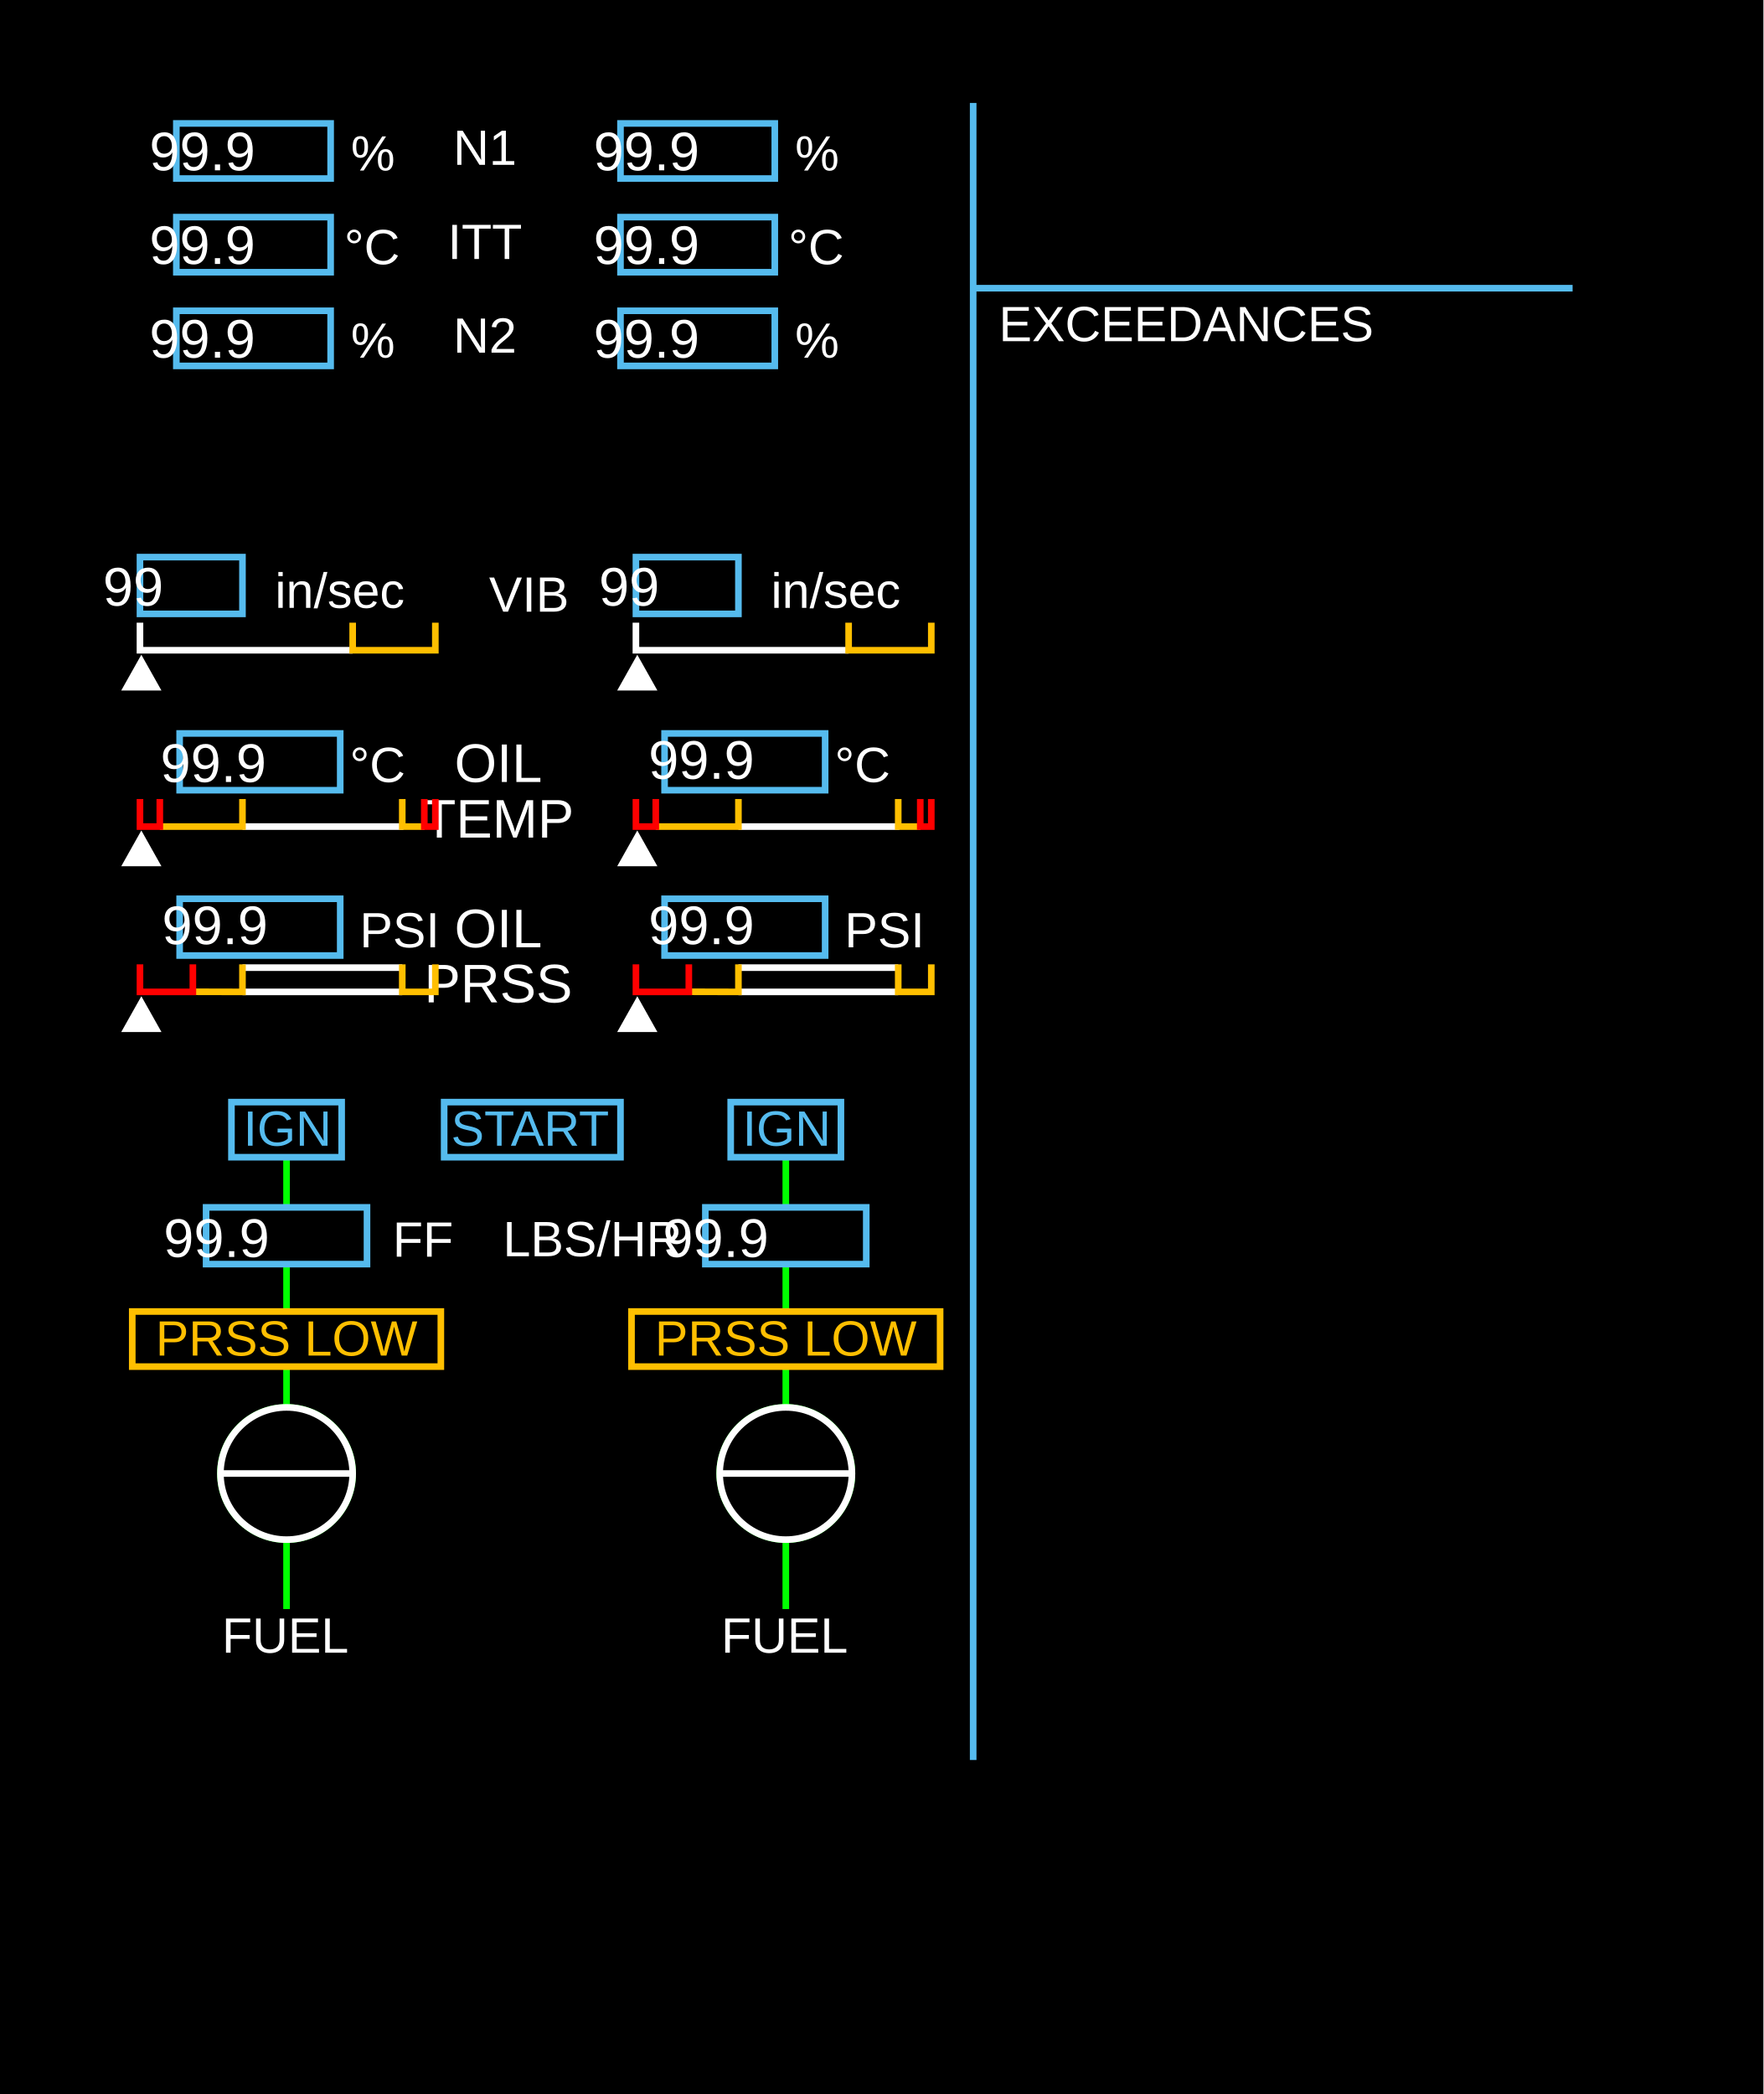
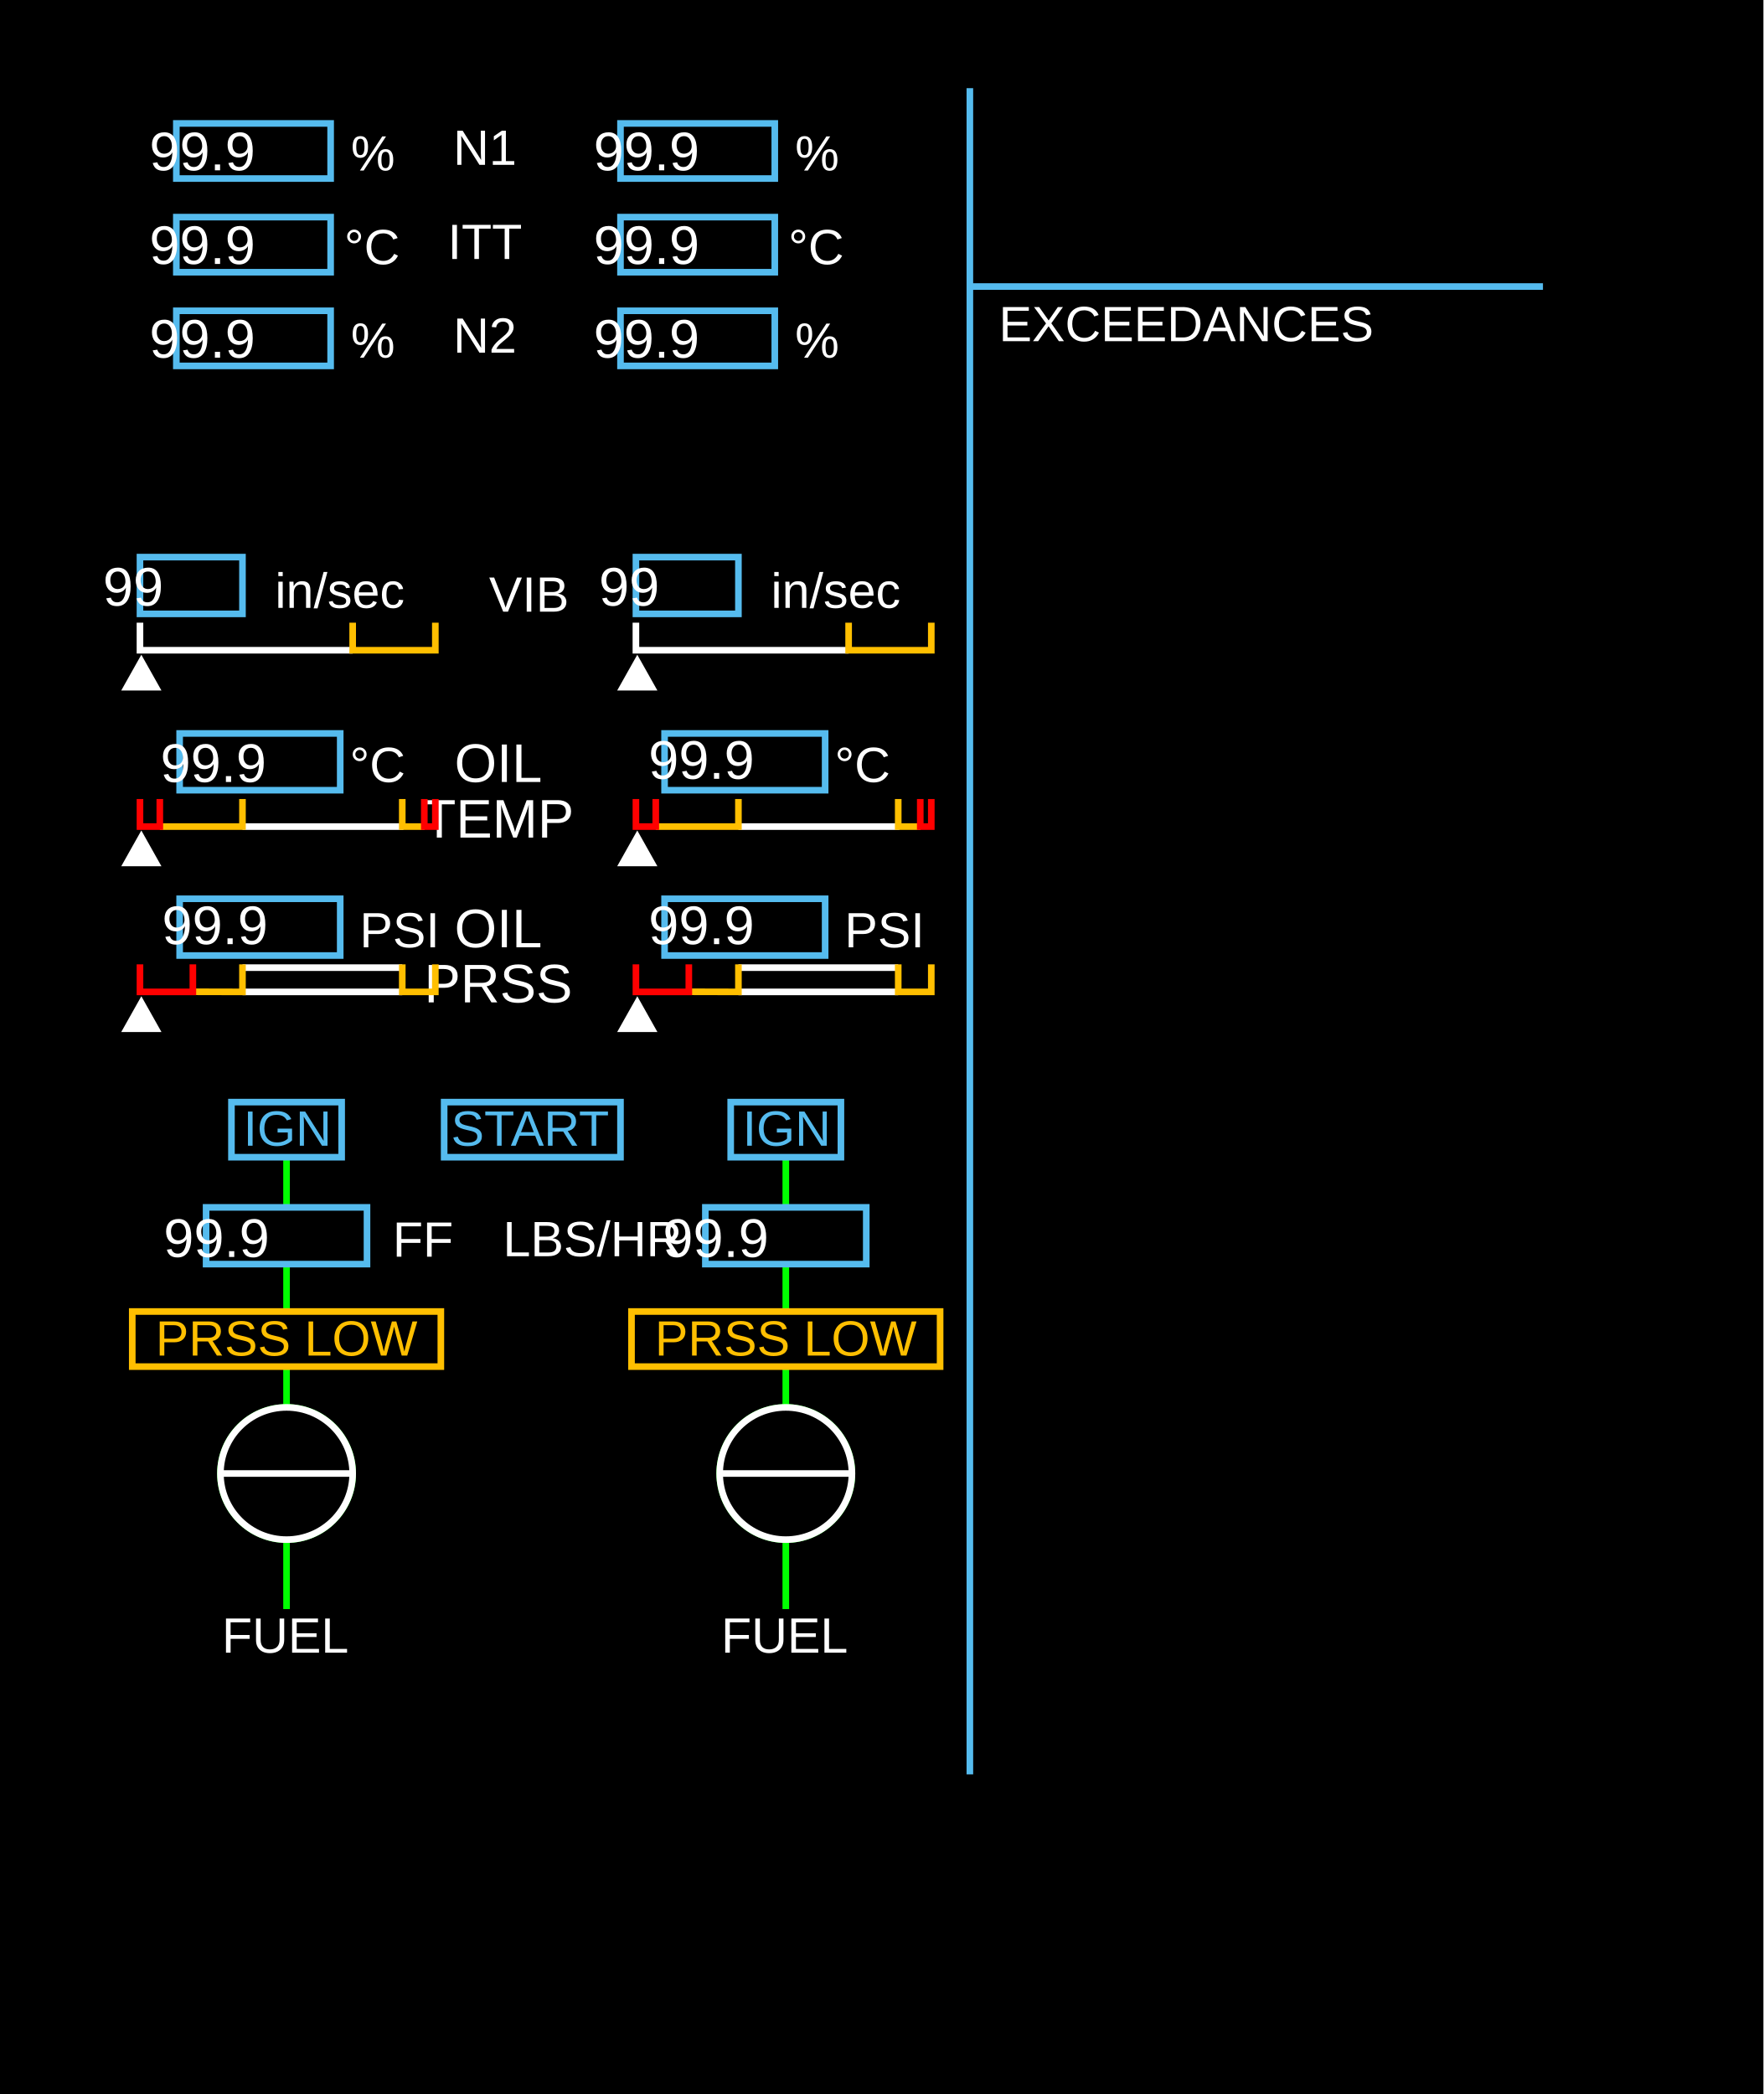
<svg xmlns="http://www.w3.org/2000/svg" width="800" height="950" viewBox="0 0 800 950" id="svg2" version="1.1">
  <defs id="defs182" />
  <path d="M 3.9758589e-8,0 800,0 l 0,950 -800,0 0,-950 z" style="fill:#000000;fill-opacity:1;fill-rule:nonzero;stroke:none" id="background" />
-   <path id="path6901" style="fill:none;stroke:#55bbee;stroke-width:3;stroke-linecap:butt;stroke-linejoin:miter;stroke-miterlimit:4;stroke-dasharray:none;stroke-opacity:1" d="m 440.311,130.75 273.139,0" />
-   <path d="m 441.5,46.698 0,751.78" style="fill:none;stroke:#55bbee;stroke-width:3;stroke-linecap:butt;stroke-linejoin:miter;stroke-miterlimit:4;stroke-dasharray:none;stroke-opacity:1" id="path6151-3" />
+   <path id="path6901" style="fill:none;stroke:#55bbee;stroke-width:3;stroke-linecap:butt;stroke-linejoin:miter;stroke-miterlimit:4;stroke-dasharray:none;stroke-opacity:1" d="m 440,130 260,0" />
+   <path d="m 440,40 0,765" style="fill:none;stroke:#55bbee;stroke-width:3;stroke-linecap:butt;stroke-linejoin:miter;stroke-miterlimit:4;stroke-dasharray:none;stroke-opacity:1" id="path6151-3" />
  <text y="154.78" x="453.154" style="font-style:normal;font-weight:normal;font-size:37.5px;line-height:125%;font-family:'Liberation Sans';text-align:start;letter-spacing:0px;word-spacing:0px;text-anchor:start;fill:#000000;fill-opacity:1;stroke:none;stroke-width:1px;stroke-linecap:butt;stroke-linejoin:miter;stroke-opacity:1" id="text4508">
    <tspan x="453.154" y="154.78" id="tspan4510" style="font-size:22.5px;text-align:start;text-anchor:start;fill:#ffffff">EXCEEDANCES</tspan>
  </text>
  <text id="text5079" style="font-style:normal;font-weight:normal;font-size:37.5px;line-height:125%;font-family:'Liberation Sans';text-align:start;letter-spacing:0px;word-spacing:0px;text-anchor:start;fill:#000000;fill-opacity:1;stroke:none;stroke-width:1px;stroke-linecap:butt;stroke-linejoin:miter;stroke-opacity:1" x="240" y="277.5">
    <tspan style="font-size:22.5px;text-align:center;text-anchor:middle;fill:#ffffff" id="tspan5081" y="277.5" x="240">VIB</tspan>
  </text>
  <g id="g4598">
    <text y="570.135" x="191.909" style="font-style:normal;font-weight:normal;font-size:37.5px;line-height:125%;font-family:'Liberation Sans';text-align:start;letter-spacing:0px;word-spacing:0px;text-anchor:start;fill:#000000;fill-opacity:1;stroke:none;stroke-width:1px;stroke-linecap:butt;stroke-linejoin:miter;stroke-opacity:1" id="text4263">
      <tspan x="191.909" y="570.135" id="tspan4265" style="font-size:22.5px;text-align:center;text-anchor:middle;fill:#ffffff">FF</tspan>
    </text>
    <text id="text4267" style="font-style:normal;font-weight:normal;font-size:37.5px;line-height:125%;font-family:'Liberation Sans';text-align:start;letter-spacing:0px;word-spacing:0px;text-anchor:start;fill:#000000;fill-opacity:1;stroke:none;stroke-width:1px;stroke-linecap:butt;stroke-linejoin:miter;stroke-opacity:1" x="268.826" y="569.916">
      <tspan style="font-size:22.5px;text-align:center;text-anchor:middle;fill:#ffffff" id="tspan4269" y="569.916" x="268.826">LBS/HR</tspan>
    </text>
    <g transform="translate(-13.5,0)" id="g4433">
      <path d="m 215,500 80,0 0,25 -80,0 z" style="fill:#000000;fill-opacity:1;stroke:#55bbee;stroke-width:3;stroke-linecap:butt;stroke-linejoin:miter;stroke-miterlimit:4;stroke-dasharray:none;stroke-opacity:1" id="path4424" />
      <text id="text4426" style="font-style:normal;font-weight:normal;font-size:37.5px;line-height:125%;font-family:'Liberation Sans';text-align:start;letter-spacing:0px;word-spacing:0px;text-anchor:start;fill:#55bbee;fill-opacity:1;stroke:none;stroke-width:1px;stroke-linecap:butt;stroke-linejoin:miter;stroke-opacity:1" x="253.99" y="519.78">
        <tspan style="font-size:22.5px;text-align:center;text-anchor:middle;fill:#55bbee;fill-opacity:1" id="tspan4428" y="519.78" x="253.99">START</tspan>
      </text>
    </g>
    <g id="g4438">
      <path id="path6001" style="fill:none;stroke:#00ff00;stroke-width:3;stroke-linecap:butt;stroke-linejoin:miter;stroke-miterlimit:4;stroke-dasharray:none;stroke-opacity:1" d="m 160,668.504 c 0,-16.575 -13.424,-30.004 -29.999,-30.004 -16.567,0 -30.001,13.429 -30.001,30.004 0,16.567 13.434,29.996 30.001,29.996 16.575,0 29.999,-13.429 29.999,-29.996 z" />
      <path id="path6009" style="fill:none;stroke:#00ff00;stroke-width:3;stroke-linecap:butt;stroke-linejoin:miter;stroke-miterlimit:4;stroke-dasharray:none;stroke-opacity:1" d="m 130,500 0,230" />
      <text y="749.78" x="129.438" style="font-style:normal;font-weight:normal;font-size:37.5px;line-height:125%;font-family:'Liberation Sans';text-align:start;letter-spacing:0px;word-spacing:0px;text-anchor:start;fill:#000000;fill-opacity:1;stroke:none;stroke-width:1px;stroke-linecap:butt;stroke-linejoin:miter;stroke-opacity:1" id="text6011">
        <tspan x="129.438" y="749.78" id="tspan6013" style="font-size:22.5px;text-align:center;text-anchor:middle;fill:#ffffff">FUEL</tspan>
      </text>
      <path d="m 129.994,698.5 c 16.569,0 30.006,-13.427 30.006,-30 0,-16.564 -13.437,-30 -30.006,-30 -16.569,0 -29.994,13.436 -29.994,30 0,16.573 13.426,30 29.994,30 z m -29.994,-30 60,0" style="fill:#000000;fill-opacity:1;stroke:#ffffff;stroke-width:3;stroke-linecap:butt;stroke-linejoin:miter;stroke-miterlimit:4;stroke-dasharray:none;stroke-opacity:1" id="path7141-3" />
      <path id="path6379" style="fill:#000000;fill-opacity:1;stroke:#55bbee;stroke-width:3;stroke-linecap:butt;stroke-linejoin:miter;stroke-miterlimit:4;stroke-dasharray:none;stroke-opacity:1" d="m 93.5,547.755 73,0 0,25.745 -73,0 z" />
      <text id="text4728" y="570.144" x="162.299" style="font-style:normal;font-variant:normal;font-weight:normal;font-stretch:normal;font-size:20.58px;line-height:125%;font-family:'Liberation Sans';-inkscape-font-specification:'Liberation Sans';text-align:start;letter-spacing:0px;word-spacing:0px;writing-mode:lr-tb;text-anchor:start;display:inline;fill:#ffffff;fill-opacity:1;stroke:none;stroke-opacity:1" xml:space="preserve" transform="scale(0.9998117,1.000188)">
        <tspan y="570.144" x="162.299" id="tspan4730" style="font-size:24.69px;text-align:end;text-anchor:end;stroke:none;stroke-opacity:1">99.9</tspan>
      </text>
      <g id="g4417" transform="translate(0,10)">
        <path d="m 105,490 50,0 0,25 -50,0 z" style="fill:#000000;fill-opacity:1;stroke:#55bbee;stroke-width:3;stroke-linecap:butt;stroke-linejoin:miter;stroke-miterlimit:4;stroke-dasharray:none;stroke-opacity:1" id="path6975" />
        <text id="text4383" style="font-style:normal;font-weight:normal;font-size:37.5px;line-height:125%;font-family:'Liberation Sans';text-align:start;letter-spacing:0px;word-spacing:0px;text-anchor:start;fill:#55bbee;fill-opacity:1;stroke:none;stroke-width:1px;stroke-linecap:butt;stroke-linejoin:miter;stroke-opacity:1" x="130.419" y="509.78">
          <tspan style="font-size:22.5px;text-align:center;text-anchor:middle;fill:#55bbee;fill-opacity:1" id="tspan4385" y="509.78" x="130.419">IGN</tspan>
        </text>
      </g>
      <g id="g4409" transform="translate(0,-5)">
        <path id="path4400" style="fill:#000000;fill-opacity:1;stroke:#ffbf00;stroke-width:3;stroke-linecap:butt;stroke-linejoin:miter;stroke-miterlimit:4;stroke-dasharray:none;stroke-opacity:1" d="m 60,600 140,0 0,25 -140,0 z" />
        <text id="text4402" style="font-style:normal;font-weight:normal;font-size:37.5px;line-height:125%;font-family:'Liberation Sans';text-align:start;letter-spacing:0px;word-spacing:0px;text-anchor:start;fill:#ffbf00;fill-opacity:1;stroke:none;stroke-width:1px;stroke-linecap:butt;stroke-linejoin:miter;stroke-opacity:1" x="130" y="620">
          <tspan style="font-size:22.5px;text-align:center;text-anchor:middle;fill:#ffbf00;fill-opacity:1" id="tspan4404" y="620" x="130">PRSS LOW</tspan>
        </text>
      </g>
    </g>
    <g transform="translate(226.5,-1.8626451e-8)" id="g4456">
      <path d="m 160,668.504 c 0,-16.575 -13.424,-30.004 -29.999,-30.004 -16.567,0 -30.001,13.429 -30.001,30.004 0,16.567 13.434,29.996 30.001,29.996 16.575,0 29.999,-13.429 29.999,-29.996 z" style="fill:none;stroke:#00ff00;stroke-width:3;stroke-linecap:butt;stroke-linejoin:miter;stroke-miterlimit:4;stroke-dasharray:none;stroke-opacity:1" id="path4458" />
      <path d="m 130,500 0,230" style="fill:none;stroke:#00ff00;stroke-width:3;stroke-linecap:butt;stroke-linejoin:miter;stroke-miterlimit:4;stroke-dasharray:none;stroke-opacity:1" id="path4460" />
      <text id="text4462" style="font-style:normal;font-weight:normal;font-size:37.5px;line-height:125%;font-family:'Liberation Sans';text-align:start;letter-spacing:0px;word-spacing:0px;text-anchor:start;fill:#000000;fill-opacity:1;stroke:none;stroke-width:1px;stroke-linecap:butt;stroke-linejoin:miter;stroke-opacity:1" x="129.438" y="749.78">
        <tspan style="font-size:22.5px;text-align:center;text-anchor:middle;fill:#ffffff" id="tspan4464" y="749.78" x="129.438">FUEL</tspan>
      </text>
      <path id="path4466" style="fill:#000000;fill-opacity:1;stroke:#ffffff;stroke-width:3;stroke-linecap:butt;stroke-linejoin:miter;stroke-miterlimit:4;stroke-dasharray:none;stroke-opacity:1" d="m 129.994,698.5 c 16.569,0 30.006,-13.427 30.006,-30 0,-16.564 -13.437,-30 -30.006,-30 -16.569,0 -29.994,13.436 -29.994,30 0,16.573 13.426,30 29.994,30 z m -29.994,-30 60,0" />
      <path d="m 93.5,547.755 73,0 0,25.745 -73,0 z" style="fill:#000000;fill-opacity:1;stroke:#55bbee;stroke-width:3;stroke-linecap:butt;stroke-linejoin:miter;stroke-miterlimit:4;stroke-dasharray:none;stroke-opacity:1" id="path4468" />
      <text transform="scale(0.9998117,1.000188)" xml:space="preserve" style="font-style:normal;font-variant:normal;font-weight:normal;font-stretch:normal;font-size:20.58px;line-height:125%;font-family:'Liberation Sans';-inkscape-font-specification:'Liberation Sans';text-align:start;letter-spacing:0px;word-spacing:0px;writing-mode:lr-tb;text-anchor:start;display:inline;fill:#ffffff;fill-opacity:1;stroke:none;stroke-opacity:1" x="162.299" y="570.144" id="text4470">
        <tspan style="font-size:24.69px;text-align:end;text-anchor:end;stroke:none;stroke-opacity:1" id="tspan4472" x="162.299" y="570.144">99.9</tspan>
      </text>
      <g transform="translate(0,10)" id="g4474">
        <path id="path4476" style="fill:#000000;fill-opacity:1;stroke:#55bbee;stroke-width:3;stroke-linecap:butt;stroke-linejoin:miter;stroke-miterlimit:4;stroke-dasharray:none;stroke-opacity:1" d="m 105,490 50,0 0,25 -50,0 z" />
        <text y="509.78" x="130.419" style="font-style:normal;font-weight:normal;font-size:37.5px;line-height:125%;font-family:'Liberation Sans';text-align:start;letter-spacing:0px;word-spacing:0px;text-anchor:start;fill:#55bbee;fill-opacity:1;stroke:none;stroke-width:1px;stroke-linecap:butt;stroke-linejoin:miter;stroke-opacity:1" id="text4478">
          <tspan x="130.419" y="509.78" id="tspan4480" style="font-size:22.5px;text-align:center;text-anchor:middle;fill:#55bbee;fill-opacity:1">IGN</tspan>
        </text>
      </g>
      <g transform="translate(0,-5)" id="g4482">
        <path d="m 60,600 140,0 0,25 -140,0 z" style="fill:#000000;fill-opacity:1;stroke:#ffbf00;stroke-width:3;stroke-linecap:butt;stroke-linejoin:miter;stroke-miterlimit:4;stroke-dasharray:none;stroke-opacity:1" id="path4484" />
        <text y="620" x="130" style="font-style:normal;font-weight:normal;font-size:37.5px;line-height:125%;font-family:'Liberation Sans';text-align:start;letter-spacing:0px;word-spacing:0px;text-anchor:start;fill:#ffbf00;fill-opacity:1;stroke:none;stroke-width:1px;stroke-linecap:butt;stroke-linejoin:miter;stroke-opacity:1" id="text4486">
          <tspan x="130" y="620" id="tspan4488" style="font-size:22.5px;text-align:center;text-anchor:middle;fill:#ffbf00;fill-opacity:1">PRSS LOW</tspan>
        </text>
      </g>
    </g>
  </g>
  <g id="g4860">
    <text y="74.78" x="220" style="font-style:normal;font-weight:normal;font-size:37.5px;line-height:125%;font-family:'Liberation Sans';text-align:start;letter-spacing:0px;word-spacing:0px;text-anchor:start;fill:#000000;fill-opacity:1;stroke:none;stroke-width:1px;stroke-linecap:butt;stroke-linejoin:miter;stroke-opacity:1" id="text4435">
      <tspan x="220" y="74.78" id="tspan4437" style="font-size:22.5px;text-align:center;text-anchor:middle;fill:#ffffff">N1</tspan>
    </text>
    <text transform="scale(1.000002,0.9999976)" id="text4431" style="font-style:normal;font-weight:normal;font-size:37.5px;line-height:125%;font-family:'Liberation Sans';text-align:start;letter-spacing:0px;word-spacing:0px;text-anchor:start;fill:#000000;fill-opacity:1;stroke:none;stroke-width:1px;stroke-linecap:butt;stroke-linejoin:miter;stroke-opacity:1" x="220" y="117.5">
      <tspan style="font-size:22.5px;text-align:center;text-anchor:middle;fill:#ffffff" id="tspan4433" y="117.5" x="220">ITT</tspan>
    </text>
    <text y="160" x="220" style="font-style:normal;font-weight:normal;font-size:37.5px;line-height:125%;font-family:'Liberation Sans';text-align:start;letter-spacing:0px;word-spacing:0px;text-anchor:start;fill:#000000;fill-opacity:1;stroke:none;stroke-width:1px;stroke-linecap:butt;stroke-linejoin:miter;stroke-opacity:1" id="text4439">
      <tspan x="220" y="160" id="tspan4441" style="font-size:22.5px;text-align:center;text-anchor:middle;fill:#ffffff">N2</tspan>
    </text>
    <text id="text4491" style="font-style:normal;font-weight:normal;font-size:37.5px;line-height:125%;font-family:'Liberation Sans';text-align:start;letter-spacing:0px;word-spacing:0px;text-anchor:start;fill:#000000;fill-opacity:1;stroke:none;stroke-width:1px;stroke-linecap:butt;stroke-linejoin:miter;stroke-opacity:1" x="159.198" y="162.28">
      <tspan transform="translate(3.03833,0)" style="font-size:22.5px;text-align:start;text-anchor:start;fill:#ffffff" id="tspan4493" y="162.28" x="159.198">%</tspan>
    </text>
    <text id="text4467" style="font-style:normal;font-weight:normal;font-size:37.5px;line-height:125%;font-family:'Liberation Sans';text-align:start;letter-spacing:0px;word-spacing:0px;text-anchor:start;fill:#000000;fill-opacity:1;stroke:none;stroke-width:1px;stroke-linecap:butt;stroke-linejoin:miter;stroke-opacity:1" x="159.198" y="77.368">
      <tspan style="font-size:22.5px;text-align:start;text-anchor:start;fill:#ffffff" id="tspan4469" y="77.368" x="159.198">%</tspan>
    </text>
    <text y="119.868" x="156.16" style="font-style:normal;font-weight:normal;font-size:37.5px;line-height:125%;font-family:'Liberation Sans';text-align:start;letter-spacing:0px;word-spacing:0px;text-anchor:start;fill:#000000;fill-opacity:1;stroke:none;stroke-width:1px;stroke-linecap:butt;stroke-linejoin:miter;stroke-opacity:1" id="text4479">
      <tspan x="156.16" y="119.868" id="tspan4481" style="font-size:22.5px;text-align:start;text-anchor:start;fill:#ffffff">°C</tspan>
    </text>
    <path d="m 80,141 70,0 0,25 -70,0 z" style="fill:none;stroke:#55bbee;stroke-width:3;stroke-linecap:butt;stroke-linejoin:miter;stroke-miterlimit:4;stroke-dasharray:none;stroke-opacity:1" id="path4473" />
    <path id="path4475" style="fill:none;stroke:#55bbee;stroke-width:3;stroke-linecap:butt;stroke-linejoin:miter;stroke-miterlimit:4;stroke-dasharray:none;stroke-opacity:1" d="m 80,98.5 70,0 0,25 -70,0 z" />
    <path d="m 80,56 70,0 0,25 -70,0 z" style="fill:none;stroke:#55bbee;stroke-width:3;stroke-linecap:butt;stroke-linejoin:miter;stroke-miterlimit:4;stroke-dasharray:none;stroke-opacity:1" id="path4477" />
    <text id="text4505" y="77.244" x="144.439" style="font-style:normal;font-variant:normal;font-weight:normal;font-stretch:normal;font-size:20.58px;line-height:125%;font-family:'Liberation Sans';-inkscape-font-specification:'Liberation Sans';text-align:start;letter-spacing:0px;word-spacing:0px;writing-mode:lr-tb;text-anchor:start;display:inline;fill:#ffffff;fill-opacity:1;stroke:none;stroke-opacity:1" xml:space="preserve" transform="scale(0.9998117,1.000188)">
      <tspan y="77.244" x="144.439" id="tspan4507" style="font-size:24.69px;text-align:end;text-anchor:end;stroke:none;stroke-opacity:1">99.9</tspan>
    </text>
    <text transform="scale(0.9998117,1.000188)" xml:space="preserve" style="font-style:normal;font-variant:normal;font-weight:normal;font-stretch:normal;font-size:20.58px;line-height:125%;font-family:'Liberation Sans';-inkscape-font-specification:'Liberation Sans';text-align:start;letter-spacing:0px;word-spacing:0px;writing-mode:lr-tb;text-anchor:start;display:inline;fill:#ffffff;fill-opacity:1;stroke:none;stroke-opacity:1" x="144.439" y="119.736" id="text4509">
      <tspan style="font-size:24.69px;text-align:end;text-anchor:end;stroke:none;stroke-opacity:1" id="tspan4511" x="144.439" y="119.736">99.9</tspan>
    </text>
    <text id="text4513" y="162.228" x="144.439" style="font-style:normal;font-variant:normal;font-weight:normal;font-stretch:normal;font-size:20.58px;line-height:125%;font-family:'Liberation Sans';-inkscape-font-specification:'Liberation Sans';text-align:start;letter-spacing:0px;word-spacing:0px;writing-mode:lr-tb;text-anchor:start;display:inline;fill:#ffffff;fill-opacity:1;stroke:none;stroke-opacity:1" xml:space="preserve" transform="scale(0.9998117,1.000188)">
      <tspan y="162.228" x="144.439" id="tspan4515" style="font-size:24.69px;text-align:end;text-anchor:end;stroke:none;stroke-opacity:1">99.9</tspan>
    </text>
    <text y="162.28" x="360.698" style="font-style:normal;font-weight:normal;font-size:37.5px;line-height:125%;font-family:'Liberation Sans';text-align:start;letter-spacing:0px;word-spacing:0px;text-anchor:start;fill:#000000;fill-opacity:1;stroke:none;stroke-width:1px;stroke-linecap:butt;stroke-linejoin:miter;stroke-opacity:1" id="text4554">
      <tspan transform="translate(3.03833,0)" x="360.698" y="162.28" id="tspan4556" style="font-size:22.5px;text-align:start;text-anchor:start;fill:#ffffff">%</tspan>
    </text>
    <text y="77.368" x="360.698" style="font-style:normal;font-weight:normal;font-size:37.5px;line-height:125%;font-family:'Liberation Sans';text-align:start;letter-spacing:0px;word-spacing:0px;text-anchor:start;fill:#000000;fill-opacity:1;stroke:none;stroke-width:1px;stroke-linecap:butt;stroke-linejoin:miter;stroke-opacity:1" id="text4558">
      <tspan x="360.698" y="77.368" id="tspan4560" style="font-size:22.5px;text-align:start;text-anchor:start;fill:#ffffff;stroke:none;stroke-opacity:1">%</tspan>
    </text>
    <text id="text4562" style="font-style:normal;font-weight:normal;font-size:37.5px;line-height:125%;font-family:'Liberation Sans';text-align:start;letter-spacing:0px;word-spacing:0px;text-anchor:start;fill:#000000;fill-opacity:1;stroke:none;stroke-width:1px;stroke-linecap:butt;stroke-linejoin:miter;stroke-opacity:1" x="357.66" y="119.868">
      <tspan style="font-size:22.5px;text-align:start;text-anchor:start;fill:#ffffff;stroke:none;stroke-opacity:1" id="tspan4564" y="119.868" x="357.66">°C</tspan>
    </text>
    <path id="path4578" style="fill:none;stroke:#55bbee;stroke-width:3;stroke-linecap:butt;stroke-linejoin:miter;stroke-miterlimit:4;stroke-dasharray:none;stroke-opacity:1" d="m 281.5,141 70,0 0,25 -70,0 z" />
    <path d="m 281.5,98.5 70,0 0,25 -70,0 z" style="fill:none;stroke:#55bbee;stroke-width:3;stroke-linecap:butt;stroke-linejoin:miter;stroke-miterlimit:4;stroke-dasharray:none;stroke-opacity:1" id="path4580" />
    <path id="path4582" style="fill:none;stroke:#55bbee;stroke-width:3;stroke-linecap:butt;stroke-linejoin:miter;stroke-miterlimit:4;stroke-dasharray:none;stroke-opacity:1" d="m 281.5,56 70,0 0,25 -70,0 z" />
    <text transform="scale(0.9998117,1.000188)" xml:space="preserve" style="font-style:normal;font-variant:normal;font-weight:normal;font-stretch:normal;font-size:20.58px;line-height:125%;font-family:'Liberation Sans';-inkscape-font-specification:'Liberation Sans';text-align:start;letter-spacing:0px;word-spacing:0px;writing-mode:lr-tb;text-anchor:start;display:inline;fill:#ffffff;fill-opacity:1;stroke:none;stroke-opacity:1" x="345.977" y="77.244" id="text4584">
      <tspan style="font-size:24.69px;text-align:end;text-anchor:end;stroke:none;stroke-opacity:1" id="tspan4586" x="345.977" y="77.244">99.9</tspan>
    </text>
    <text id="text4588" y="119.736" x="345.977" style="font-style:normal;font-variant:normal;font-weight:normal;font-stretch:normal;font-size:20.58px;line-height:125%;font-family:'Liberation Sans';-inkscape-font-specification:'Liberation Sans';text-align:start;letter-spacing:0px;word-spacing:0px;writing-mode:lr-tb;text-anchor:start;display:inline;fill:#ffffff;fill-opacity:1;stroke:none;stroke-opacity:1" xml:space="preserve" transform="scale(0.9998117,1.000188)">
      <tspan y="119.736" x="345.977" id="tspan4590" style="font-size:24.69px;text-align:end;text-anchor:end;stroke:none;stroke-opacity:1">99.9</tspan>
    </text>
    <text transform="scale(0.9998117,1.000188)" xml:space="preserve" style="font-style:normal;font-variant:normal;font-weight:normal;font-stretch:normal;font-size:20.58px;line-height:125%;font-family:'Liberation Sans';-inkscape-font-specification:'Liberation Sans';text-align:start;letter-spacing:0px;word-spacing:0px;writing-mode:lr-tb;text-anchor:start;display:inline;fill:#ffffff;fill-opacity:1;stroke:none;stroke-opacity:1" x="345.977" y="162.228" id="text4592">
      <tspan style="font-size:24.69px;text-align:end;text-anchor:end;stroke:none;stroke-opacity:1" id="tspan4594" x="345.977" y="162.228">99.9</tspan>
    </text>
  </g>
  <g id="g5105" transform="translate(0,1.966332)">
    <text xml:space="preserve" style="font-style:normal;font-variant:normal;font-weight:normal;font-stretch:normal;font-size:20.05px;line-height:100%;font-family:'Liberation Sans';-inkscape-font-specification:'Liberation Sans';text-align:start;letter-spacing:0px;word-spacing:0px;writing-mode:lr-tb;text-anchor:start;display:inline;fill:#ffffff;fill-opacity:1;stroke:none" x="240" y="427.793" id="OILPRESS">
      <tspan id="tspan4807" style="font-style:normal;font-variant:normal;font-weight:normal;font-stretch:normal;font-size:24.694px;line-height:100%;font-family:'Liberation Sans';-inkscape-font-specification:'Liberation Sans';text-align:center;text-anchor:middle" x="240" y="427.793">OIL</tspan>
    </text>
    <text xml:space="preserve" style="font-style:normal;font-variant:normal;font-weight:normal;font-stretch:normal;font-size:20.05px;line-height:100%;font-family:'Liberation Sans';-inkscape-font-specification:'Liberation Sans';text-align:start;letter-spacing:0px;word-spacing:0px;writing-mode:lr-tb;text-anchor:start;display:inline;fill:#ffffff;fill-opacity:1;stroke:none" x="240" y="452.793" id="OILPRESS-5">
      <tspan id="tspan4807-5" style="font-style:normal;font-variant:normal;font-weight:normal;font-stretch:normal;font-size:24.694px;line-height:100%;font-family:'Liberation Sans';-inkscape-font-specification:'Liberation Sans';text-align:center;text-anchor:middle" x="240" y="452.793">PRSS</tspan>
    </text>
  </g>
  <g id="g5095" transform="translate(0,1.717621)">
    <text xml:space="preserve" style="font-style:normal;font-variant:normal;font-weight:normal;font-stretch:normal;font-size:20.05px;line-height:100%;font-family:'Liberation Sans';-inkscape-font-specification:'Liberation Sans';text-align:start;letter-spacing:0px;word-spacing:0px;writing-mode:lr-tb;text-anchor:start;display:inline;fill:#ffffff;fill-opacity:1;stroke:none" x="240" y="353.041" id="OILTEMP">
      <tspan id="tspan4809" style="font-style:normal;font-variant:normal;font-weight:normal;font-stretch:normal;font-size:24.694px;line-height:100%;font-family:'Liberation Sans';-inkscape-font-specification:'Liberation Sans';text-align:center;text-anchor:middle" x="240" y="353.041">OIL</tspan>
    </text>
    <text xml:space="preserve" style="font-style:normal;font-variant:normal;font-weight:normal;font-stretch:normal;font-size:20.05px;line-height:100%;font-family:'Liberation Sans';-inkscape-font-specification:'Liberation Sans';text-align:start;letter-spacing:0px;word-spacing:0px;writing-mode:lr-tb;text-anchor:start;display:inline;fill:#ffffff;fill-opacity:1;stroke:none" x="240" y="378.282" id="OILTEMP-3">
      <tspan id="tspan4809-7" style="font-style:normal;font-variant:normal;font-weight:normal;font-stretch:normal;font-size:24.694px;line-height:100%;font-family:'Liberation Sans';-inkscape-font-specification:'Liberation Sans';text-align:center;text-anchor:middle" x="240" y="378.282">TEMP</tspan>
    </text>
  </g>
  <g id="g5172">
    <text y="429.78" x="401.304" style="font-style:normal;font-weight:normal;font-size:37.5px;line-height:125%;font-family:'Liberation Sans';text-align:start;letter-spacing:0px;word-spacing:0px;text-anchor:start;fill:#000000;fill-opacity:1;stroke:none;stroke-width:1px;stroke-linecap:butt;stroke-linejoin:miter;stroke-opacity:1" id="text4455">
      <tspan x="401.304" y="429.78" id="tspan4457" style="font-size:22.5px;text-align:center;text-anchor:middle;fill:#ffffff">PSI</tspan>
    </text>
    <path d="m 301.5,407.755 72.845,0 0,25.745 -72.845,0 0,-25.745 z" style="fill:none;stroke:#55bbee;stroke-width:3;stroke-linecap:butt;stroke-linejoin:miter;stroke-miterlimit:4;stroke-dasharray:none;stroke-opacity:1" id="path6215" />
    <text transform="scale(0.9998117,1.000188)" xml:space="preserve" style="font-style:normal;font-variant:normal;font-weight:normal;font-stretch:normal;font-size:20.58px;line-height:125%;font-family:'Liberation Sans';-inkscape-font-specification:'Liberation Sans';text-align:start;letter-spacing:0px;word-spacing:0px;writing-mode:lr-tb;text-anchor:start;display:inline;fill:#ffffff;fill-opacity:1;stroke:none;stroke-opacity:1" x="370.91" y="428.25" id="text4720">
      <tspan style="font-size:24.69px;text-align:end;text-anchor:end;stroke:none;stroke-opacity:1" id="tspan4722" x="370.91" y="428.25">99.9</tspan>
    </text>
  </g>
  <g id="g5165">
    <text id="text4451" style="font-style:normal;font-weight:normal;font-size:37.5px;line-height:125%;font-family:'Liberation Sans';text-align:start;letter-spacing:0px;word-spacing:0px;text-anchor:start;fill:#000000;fill-opacity:1;stroke:none;stroke-width:1px;stroke-linecap:butt;stroke-linejoin:miter;stroke-opacity:1" x="181.304" y="429.78">
      <tspan style="font-size:22.5px;text-align:center;text-anchor:middle;fill:#ffffff" id="tspan4453" y="429.78" x="181.304">PSI</tspan>
    </text>
    <path d="m 81.5,407.755 72.845,0 0,25.745 -72.845,0 0,-25.745 z" style="fill:none;stroke:#55bbee;stroke-width:3;stroke-linecap:butt;stroke-linejoin:miter;stroke-miterlimit:4;stroke-dasharray:none;stroke-opacity:1" id="path6025" />
    <text id="text4724" y="428.25" x="150.154" style="font-style:normal;font-variant:normal;font-weight:normal;font-stretch:normal;font-size:20.58px;line-height:125%;font-family:'Liberation Sans';-inkscape-font-specification:'Liberation Sans';text-align:start;letter-spacing:0px;word-spacing:0px;writing-mode:lr-tb;text-anchor:start;display:inline;fill:#ffffff;fill-opacity:1;stroke:none;stroke-opacity:1" xml:space="preserve" transform="scale(0.9998117,1.000188)">
      <tspan y="428.25" x="150.154" id="tspan4726" style="font-size:24.69px;text-align:end;text-anchor:end;stroke:none;stroke-opacity:1">99.9</tspan>
    </text>
  </g>
  <g id="g5151">
    <text y="354.78" x="171.294" style="font-style:normal;font-weight:normal;font-size:37.5px;line-height:125%;font-family:'Liberation Sans';text-align:start;letter-spacing:0px;word-spacing:0px;text-anchor:start;fill:#000000;fill-opacity:1;stroke:none;stroke-width:1px;stroke-linecap:butt;stroke-linejoin:miter;stroke-opacity:1" id="text4459">
      <tspan x="171.294" y="354.78" id="tspan4461" style="font-size:22.5px;text-align:center;text-anchor:middle;fill:#ffffff">°C</tspan>
    </text>
    <path d="m 81.5,332.748 72.845,0 0,25.752 -72.845,0 0,-25.752 z" style="fill:none;stroke:#55bbee;stroke-width:3;stroke-linecap:butt;stroke-linejoin:miter;stroke-miterlimit:4;stroke-dasharray:none;stroke-opacity:1" id="path6067" />
    <text transform="scale(0.9998117,1.000188)" xml:space="preserve" style="font-style:normal;font-variant:normal;font-weight:normal;font-stretch:normal;font-size:20.58px;line-height:125%;font-family:'Liberation Sans';-inkscape-font-specification:'Liberation Sans';text-align:start;letter-spacing:0px;word-spacing:0px;writing-mode:lr-tb;text-anchor:start;display:inline;fill:#ffffff;fill-opacity:1;stroke:none;stroke-opacity:1" x="149.44" y="354.692" id="text4650">
      <tspan style="font-size:24.69px;text-align:end;text-anchor:end;stroke:none;stroke-opacity:1" id="tspan4652" x="149.44" y="354.692">99.9</tspan>
    </text>
  </g>
  <g id="g5185">
    <path d="m 160,295 -96.5,0 0,-12.5" style="fill:none;stroke:#ffffff;stroke-width:3;stroke-linecap:butt;stroke-linejoin:miter;stroke-miterlimit:4;stroke-dasharray:none;stroke-opacity:1" id="path7031" />
    <path id="path7131" style="fill:#ffffff;fill-opacity:1;fill-rule:nonzero;stroke:none" d="M 64.121,297.03 55,313.259 l 18.242,0 -9.121,-16.229" />
    <path d="M 160,282.5 160,295 l 37.5,0 0,-12.5" style="fill:none;stroke:#ffbf00;stroke-width:3;stroke-linecap:butt;stroke-linejoin:miter;stroke-miterlimit:4;stroke-dasharray:none;stroke-opacity:1" id="path7233" />
  </g>
  <text id="text5111" style="font-style:normal;font-weight:normal;font-size:37.5px;line-height:125%;font-family:'Liberation Sans';text-align:start;letter-spacing:0px;word-spacing:0px;text-anchor:start;fill:#000000;fill-opacity:1;stroke:none;stroke-width:1px;stroke-linecap:butt;stroke-linejoin:miter;stroke-opacity:1" x="124.776" y="275.78">
    <tspan style="font-size:22.5px;text-align:start;text-anchor:start;fill:#ffffff" id="tspan5113" y="275.78" x="124.776">in/sec</tspan>
  </text>
  <g id="g5193" transform="translate(0,50.10721)">
    <path id="path5142" style="fill:none;stroke:#55bbee;stroke-width:3;stroke-linecap:butt;stroke-linejoin:miter;stroke-miterlimit:4;stroke-dasharray:none;stroke-opacity:1" d="m 63.5,202.641 46.5,-4.3e-4 0,25.752 -46.5,4.3e-4 z" />
    <text id="text5144" y="224.609" x="102.762" style="font-style:normal;font-variant:normal;font-weight:normal;font-stretch:normal;font-size:20.58px;line-height:125%;font-family:'Liberation Sans';-inkscape-font-specification:'Liberation Sans';text-align:start;letter-spacing:0px;word-spacing:0px;writing-mode:lr-tb;text-anchor:start;display:inline;fill:#ffffff;fill-opacity:1;stroke:none;stroke-opacity:1" xml:space="preserve" transform="scale(0.9998117,1.000188)">
      <tspan y="224.609" x="102.762" id="tspan5146" style="font-size:24.69px;text-align:end;text-anchor:end;stroke:none;stroke-opacity:1">99</tspan>
    </text>
  </g>
  <g id="g5212" transform="translate(225,0)">
    <path id="path5214" style="fill:none;stroke:#ffffff;stroke-width:3;stroke-linecap:butt;stroke-linejoin:miter;stroke-miterlimit:4;stroke-dasharray:none;stroke-opacity:1" d="m 160,295 -96.5,0 0,-12.5" />
    <path d="M 64.121,297.03 55,313.259 l 18.242,0 -9.121,-16.229" style="fill:#ffffff;fill-opacity:1;fill-rule:nonzero;stroke:none" id="path5216" />
    <path id="path5218" style="fill:none;stroke:#ffbf00;stroke-width:3;stroke-linecap:butt;stroke-linejoin:miter;stroke-miterlimit:4;stroke-dasharray:none;stroke-opacity:1" d="M 160,282.5 160,295 l 37.5,0 0,-12.5" />
  </g>
  <text y="275.78" x="349.776" style="font-style:normal;font-weight:normal;font-size:37.5px;line-height:125%;font-family:'Liberation Sans';text-align:start;letter-spacing:0px;word-spacing:0px;text-anchor:start;fill:#000000;fill-opacity:1;stroke:none;stroke-width:1px;stroke-linecap:butt;stroke-linejoin:miter;stroke-opacity:1" id="text5220">
    <tspan x="349.776" y="275.78" id="tspan5222" style="font-size:22.5px;text-align:start;text-anchor:start;fill:#ffffff">in/sec</tspan>
  </text>
  <g transform="translate(225,50.10721)" id="g5224">
    <path d="m 63.5,202.641 46.5,-4.3e-4 0,25.752 -46.5,4.3e-4 z" style="fill:none;stroke:#55bbee;stroke-width:3;stroke-linecap:butt;stroke-linejoin:miter;stroke-miterlimit:4;stroke-dasharray:none;stroke-opacity:1" id="path5226" />
    <text transform="scale(0.9998117,1.000188)" xml:space="preserve" style="font-style:normal;font-variant:normal;font-weight:normal;font-stretch:normal;font-size:20.58px;line-height:125%;font-family:'Liberation Sans';-inkscape-font-specification:'Liberation Sans';text-align:start;letter-spacing:0px;word-spacing:0px;writing-mode:lr-tb;text-anchor:start;display:inline;fill:#ffffff;fill-opacity:1;stroke:none;stroke-opacity:1" x="102.762" y="224.609" id="text5228">
      <tspan style="font-size:24.69px;text-align:end;text-anchor:end;stroke:none;stroke-opacity:1" id="tspan5230" x="102.762" y="224.609">99</tspan>
    </text>
  </g>
  <g id="g5158">
    <text id="text4463" style="font-style:normal;font-weight:normal;font-size:37.5px;line-height:125%;font-family:'Liberation Sans';text-align:start;letter-spacing:0px;word-spacing:0px;text-anchor:start;fill:#000000;fill-opacity:1;stroke:none;stroke-width:1px;stroke-linecap:butt;stroke-linejoin:miter;stroke-opacity:1" x="391.294" y="354.78">
      <tspan style="font-size:22.5px;text-align:center;text-anchor:middle;fill:#ffffff" id="tspan4465" y="354.78" x="391.294">°C</tspan>
    </text>
    <path d="m 301.5,332.748 72.845,0 0,25.752 -72.845,0 0,-25.752 z" style="fill:none;stroke:#55bbee;stroke-width:3;stroke-linecap:butt;stroke-linejoin:miter;stroke-miterlimit:4;stroke-dasharray:none;stroke-opacity:1" id="path6253" />
    <text id="text4716" y="353.264" x="370.91" style="font-style:normal;font-variant:normal;font-weight:normal;font-stretch:normal;font-size:20.58px;line-height:125%;font-family:'Liberation Sans';-inkscape-font-specification:'Liberation Sans';text-align:start;letter-spacing:0px;word-spacing:0px;writing-mode:lr-tb;text-anchor:start;display:inline;fill:#ffffff;fill-opacity:1;stroke:none;stroke-opacity:1" xml:space="preserve" transform="scale(0.9998117,1.000188)">
      <tspan y="353.264" x="370.91" id="tspan4718" style="font-size:24.69px;text-align:end;text-anchor:end;stroke:none;stroke-opacity:1">99.9</tspan>
    </text>
  </g>
  <g id="g5028">
    <path id="path7127" style="fill:#ffffff;fill-opacity:1;fill-rule:nonzero;stroke:none" d="M 64.129,451.964 55,468.2 l 18.252,0 -9.123,-16.236" />
    <path d="m 110,439 72.5,0" style="fill:none;stroke:#ffffff;stroke-width:3;stroke-linecap:butt;stroke-linejoin:miter;stroke-miterlimit:4;stroke-dasharray:none;stroke-opacity:1" id="path7169" />
    <path d="M 182.5,450 110,450" style="fill:none;stroke:#ffffff;stroke-width:3;stroke-linecap:butt;stroke-linejoin:miter;stroke-miterlimit:4;stroke-dasharray:none;stroke-opacity:1" id="path7177" />
    <path d="m 110,437.5 0,12.5 -22.5,-0.053 m 110,-12.447 0,12.5 -15,0 0,-12.5" style="fill:none;stroke:#ffbf00;stroke-width:3;stroke-linecap:butt;stroke-linejoin:miter;stroke-miterlimit:4;stroke-dasharray:none;stroke-opacity:1" id="path5000" />
    <path d="m 63.5,437.5 0,12.5 24,0 0,-12.5" style="fill:none;stroke:#ff0000;stroke-width:3;stroke-linecap:butt;stroke-linejoin:miter;stroke-miterlimit:4;stroke-dasharray:none;stroke-opacity:1" id="path7145" />
  </g>
  <g id="g5035" transform="translate(225,0)">
    <path d="M 64.129,451.964 55,468.2 l 18.252,0 -9.123,-16.236" style="fill:#ffffff;fill-opacity:1;fill-rule:nonzero;stroke:none" id="path5037" />
    <path id="path5039" style="fill:none;stroke:#ffffff;stroke-width:3;stroke-linecap:butt;stroke-linejoin:miter;stroke-miterlimit:4;stroke-dasharray:none;stroke-opacity:1" d="m 110,439 72.5,0" />
    <path id="path5041" style="fill:none;stroke:#ffffff;stroke-width:3;stroke-linecap:butt;stroke-linejoin:miter;stroke-miterlimit:4;stroke-dasharray:none;stroke-opacity:1" d="M 182.5,450 110,450" />
    <path id="path5043" style="fill:none;stroke:#ffbf00;stroke-width:3;stroke-linecap:butt;stroke-linejoin:miter;stroke-miterlimit:4;stroke-dasharray:none;stroke-opacity:1" d="m 110,437.5 0,12.5 -22.5,-0.053 m 110,-12.447 0,12.5 -15,0 0,-12.5" />
    <path id="path5045" style="fill:none;stroke:#ff0000;stroke-width:3;stroke-linecap:butt;stroke-linejoin:miter;stroke-miterlimit:4;stroke-dasharray:none;stroke-opacity:1" d="m 63.508,437.5 0,12.5 23.992,0 0,-12.5" />
  </g>
  <g id="g5057">
    <path id="path7129" style="fill:#ffffff;fill-opacity:1;fill-rule:nonzero;stroke:none" d="M 64.121,376.764 55,393 l 18.244,0 -9.123,-16.236" />
    <path d="M 183.018,375 110,375" style="fill:none;stroke:#ffffff;stroke-width:3;stroke-linecap:butt;stroke-linejoin:miter;stroke-miterlimit:4;stroke-dasharray:none;stroke-opacity:1" id="path7157" />
    <path d="m 110,362.5 0,12.5 -37.5,-4e-5" style="fill:none;stroke:#ffbf00;stroke-width:3;stroke-linecap:butt;stroke-linejoin:miter;stroke-miterlimit:4;stroke-dasharray:none;stroke-opacity:1" id="path7161" />
    <path d="m 63.5,362.5 0,12.5 9,0 0,-12.5" style="fill:none;stroke:#ff0000;stroke-width:3;stroke-linecap:butt;stroke-linejoin:miter;stroke-miterlimit:4;stroke-dasharray:none;stroke-opacity:1" id="path7089" />
    <path d="M 192.592,375 182.5,375 182.5,362.5" style="fill:none;stroke:#ffbf00;stroke-width:3;stroke-linecap:butt;stroke-linejoin:miter;stroke-miterlimit:4;stroke-dasharray:none;stroke-opacity:1" id="path7153" />
    <path d="m 192.5,362.5 0,12.5 5,5e-5 0,-12.5" style="fill:none;stroke:#ff0000;stroke-width:3;stroke-linecap:butt;stroke-linejoin:miter;stroke-miterlimit:4;stroke-dasharray:none;stroke-opacity:1" id="path7165" />
  </g>
  <g id="g5065" transform="translate(225,0)">
    <path d="M 64.121,376.764 55,393 l 18.244,0 -9.123,-16.236" style="fill:#ffffff;fill-opacity:1;fill-rule:nonzero;stroke:none" id="path5067" />
    <path id="path5069" style="fill:none;stroke:#ffffff;stroke-width:3;stroke-linecap:butt;stroke-linejoin:miter;stroke-miterlimit:4;stroke-dasharray:none;stroke-opacity:1" d="M 183.018,375 110,375" />
    <path id="path5071" style="fill:none;stroke:#ffbf00;stroke-width:3;stroke-linecap:butt;stroke-linejoin:miter;stroke-miterlimit:4;stroke-dasharray:none;stroke-opacity:1" d="m 110,362.5 0,12.5 -37.5,-4e-5" />
    <path id="path5073" style="fill:none;stroke:#ff0000;stroke-width:3;stroke-linecap:butt;stroke-linejoin:miter;stroke-miterlimit:4;stroke-dasharray:none;stroke-opacity:1" d="m 63.5,362.5 0,12.5 9,0 0,-12.5" />
    <path id="path5075" style="fill:none;stroke:#ffbf00;stroke-width:3;stroke-linecap:butt;stroke-linejoin:miter;stroke-miterlimit:4;stroke-dasharray:none;stroke-opacity:1" d="M 192.592,375 182.5,375 182.5,362.5" />
    <path id="path5077" style="fill:none;stroke:#ff0000;stroke-width:3;stroke-linecap:butt;stroke-linejoin:miter;stroke-miterlimit:4;stroke-dasharray:none;stroke-opacity:1" d="m 192.5,362.5 0,12.5 5,5e-5 0,-12.5" />
  </g>
</svg>
